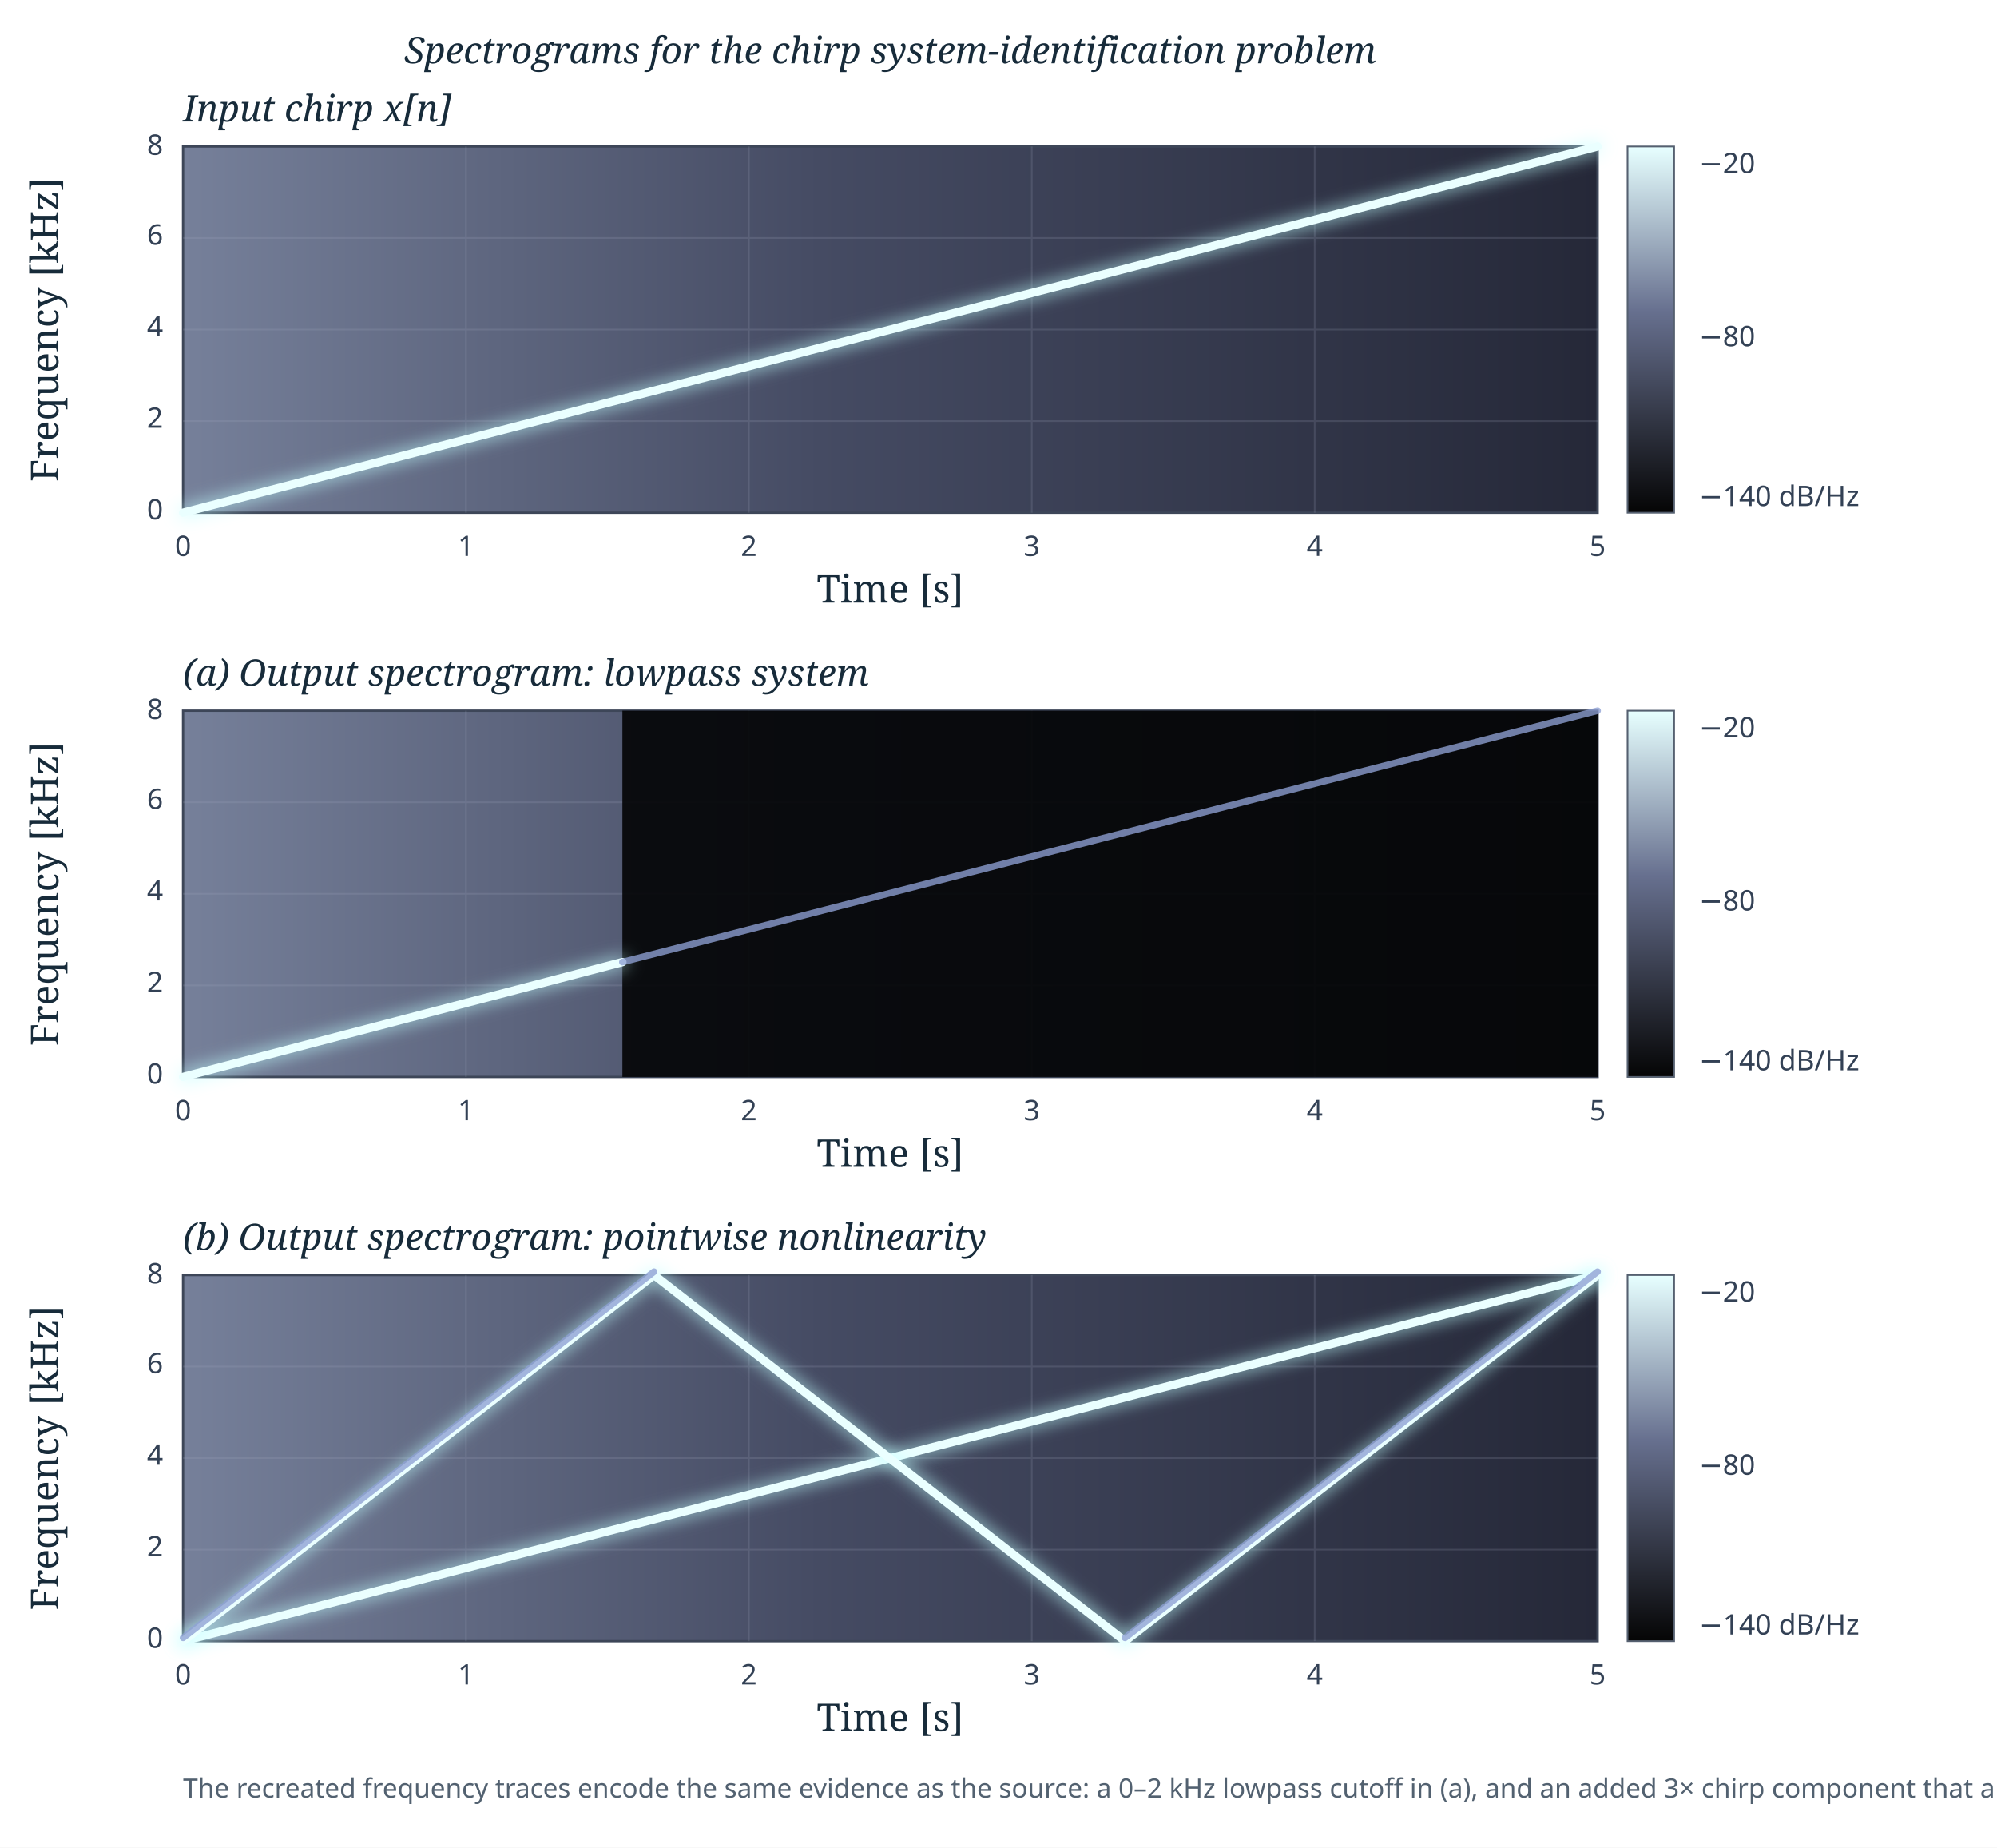
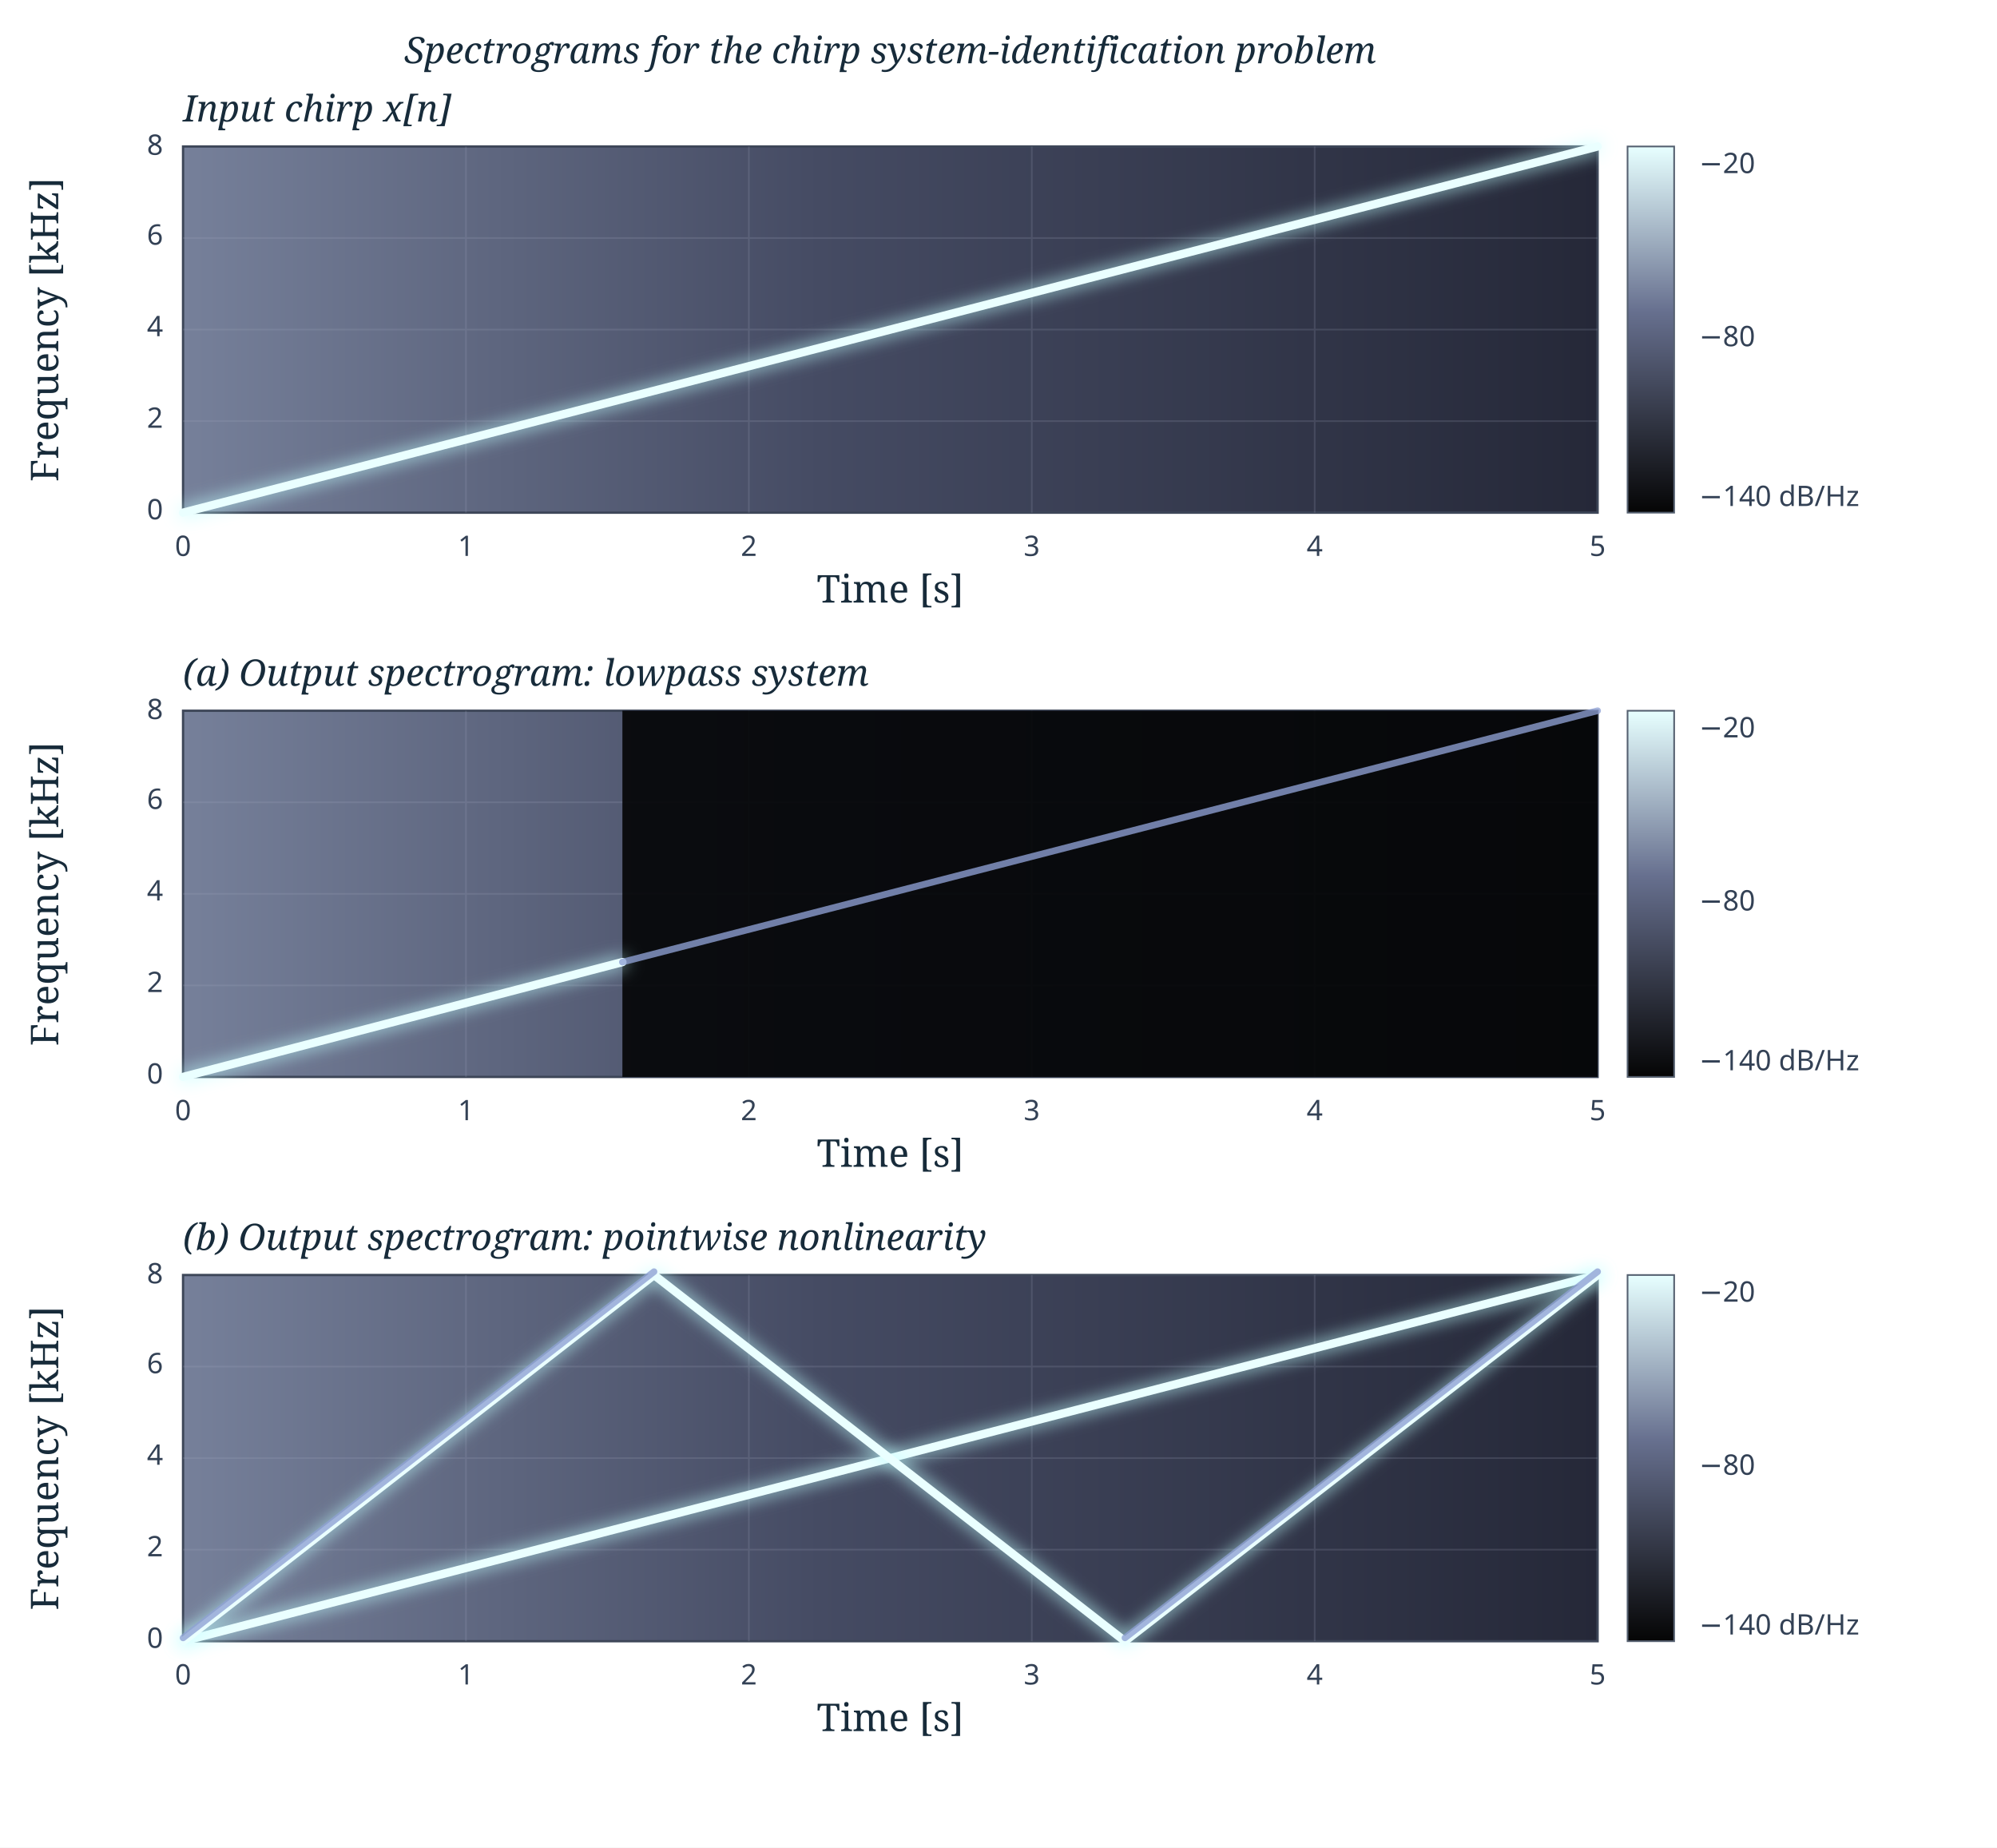
<svg xmlns="http://www.w3.org/2000/svg" viewBox="0 0 1200 1110" role="img" aria-labelledby="title description">
  <defs>
    <linearGradient id="spectrogram" x1="0" y1="0" x2="1" y2="0">
      <stop offset="0" stop-color="#76809a" />
      <stop offset=".45" stop-color="#454b63" />
      <stop offset="1" stop-color="#252838" />
    </linearGradient>
    <linearGradient id="power" x1="0" y1="1" x2="0" y2="0">
      <stop offset="0" stop-color="#050505" />
      <stop offset=".55" stop-color="#67708f" />
      <stop offset="1" stop-color="#e7ffff" />
    </linearGradient>
  </defs>
  <style>
    .frame { fill: url(#spectrogram); stroke: #3d4658; stroke-width: 1.4; }
    .grid { stroke: #a8b1c5; stroke-opacity: .18; stroke-width: 1; }
    .trace { fill: none; stroke: #eaffff; stroke-width: 5; stroke-linecap: round; filter: drop-shadow(0 0 5px #c1ffff); }
    .trace-dim { fill: none; stroke: #8ea0d4; stroke-width: 4; stroke-linecap: round; opacity: .78; }
    .tick { fill: #334155; font: 17px ui-sans-serif, system-ui, sans-serif; }
    .label { fill: #172b3a; font: 23px Georgia, serif; }
    .subtitle { fill: #172b3a; font: 22px Georgia, serif; font-style: italic; }
    .note { fill: #526170; font: 16px ui-sans-serif, system-ui, sans-serif; }
  </style>
  <rect width="1200" height="1110" fill="#fff" />
  <text x="535" y="38" text-anchor="middle" class="subtitle">Spectrograms for the chirp system-identification problem</text>
  <g>
    <text x="110" y="73" class="subtitle">Input chirp x[n]</text>
    <rect class="frame" x="110" y="88" width="850" height="220" />
    <g class="grid">
      <path d="M110 143H960 M110 198H960 M110 253H960 M280 88V308 M450 88V308 M620 88V308 M790 88V308" />
    </g>
    <path class="trace" d="M110 308 L960 88" />
    <rect x="978" y="88" width="28" height="220" fill="url(#power)" stroke="#556070" />
    <g class="tick" text-anchor="end">
      <text x="98" y="312">0</text>
      <text x="98" y="257">2</text>
      <text x="98" y="202">4</text>
      <text x="98" y="147">6</text>
      <text x="98" y="93">8</text>
    </g>
    <g class="tick" text-anchor="middle">
      <text x="110" y="334">0</text>
      <text x="280" y="334">1</text>
      <text x="450" y="334">2</text>
      <text x="620" y="334">3</text>
      <text x="790" y="334">4</text>
      <text x="960" y="334">5</text>
    </g>
    <text x="535" y="362" text-anchor="middle" class="label">Time [s]</text>
    <text x="35" y="198" text-anchor="middle" class="label" transform="rotate(-90 35 198)">Frequency [kHz]</text>
    <text x="1021" y="104" class="tick">−20</text>
    <text x="1021" y="208" class="tick">−80</text>
    <text x="1021" y="304" class="tick">−140 dB/Hz</text>
  </g>
  <g>
    <text x="110" y="412" class="subtitle">(a) Output spectrogram: lowpass system</text>
    <rect class="frame" x="110" y="427" width="850" height="220" />
    <g class="grid">
      <path d="M110 482H960 M110 537H960 M110 592H960 M280 427V647 M450 427V647 M620 427V647 M790 427V647" />
    </g>
    <rect x="374" y="427" width="586" height="220" fill="#030406" opacity=".91" />
    <path class="trace" d="M110 647 L374 578" />
    <path class="trace-dim" d="M374 578 L960 427" />
    <rect x="978" y="427" width="28" height="220" fill="url(#power)" stroke="#556070" />
    <g class="tick" text-anchor="end">
      <text x="98" y="651">0</text>
      <text x="98" y="596">2</text>
      <text x="98" y="541">4</text>
      <text x="98" y="486">6</text>
      <text x="98" y="432">8</text>
    </g>
    <g class="tick" text-anchor="middle">
      <text x="110" y="673">0</text>
      <text x="280" y="673">1</text>
      <text x="450" y="673">2</text>
      <text x="620" y="673">3</text>
      <text x="790" y="673">4</text>
      <text x="960" y="673">5</text>
    </g>
    <text x="535" y="701" text-anchor="middle" class="label">Time [s]</text>
    <text x="35" y="537" text-anchor="middle" class="label" transform="rotate(-90 35 537)">Frequency [kHz]</text>
    <text x="1021" y="443" class="tick">−20</text>
    <text x="1021" y="547" class="tick">−80</text>
    <text x="1021" y="643" class="tick">−140 dB/Hz</text>
  </g>
  <g>
    <text x="110" y="751" class="subtitle">(b) Output spectrogram: pointwise nonlinearity</text>
    <rect class="frame" x="110" y="766" width="850" height="220" />
    <g class="grid">
      <path d="M110 821H960 M110 876H960 M110 931H960 M280 766V986 M450 766V986 M620 766V986 M790 766V986" />
    </g>
    <path class="trace" d="M110 986 L960 766" />
    <path class="trace" d="M110 986 L393 766 L676 986 L960 766" />
    <path class="trace-dim" d="M110 984 L393 764 M676 984 L960 764" />
    <rect x="978" y="766" width="28" height="220" fill="url(#power)" stroke="#556070" />
    <g class="tick" text-anchor="end">
      <text x="98" y="990">0</text>
      <text x="98" y="935">2</text>
      <text x="98" y="880">4</text>
      <text x="98" y="825">6</text>
      <text x="98" y="771">8</text>
    </g>
    <g class="tick" text-anchor="middle">
      <text x="110" y="1012">0</text>
      <text x="280" y="1012">1</text>
      <text x="450" y="1012">2</text>
      <text x="620" y="1012">3</text>
      <text x="790" y="1012">4</text>
      <text x="960" y="1012">5</text>
    </g>
    <text x="535" y="1040" text-anchor="middle" class="label">Time [s]</text>
    <text x="35" y="876" text-anchor="middle" class="label" transform="rotate(-90 35 876)">Frequency [kHz]</text>
    <text x="1021" y="782" class="tick">−20</text>
    <text x="1021" y="886" class="tick">−80</text>
    <text x="1021" y="982" class="tick">−140 dB/Hz</text>
  </g>
-   <text x="110" y="1080" class="note">The recreated frequency traces encode the same evidence as the source: a 0–2 kHz lowpass cutoff in (a), and an added 3× chirp component that aliases in (b).</text>
</svg>
